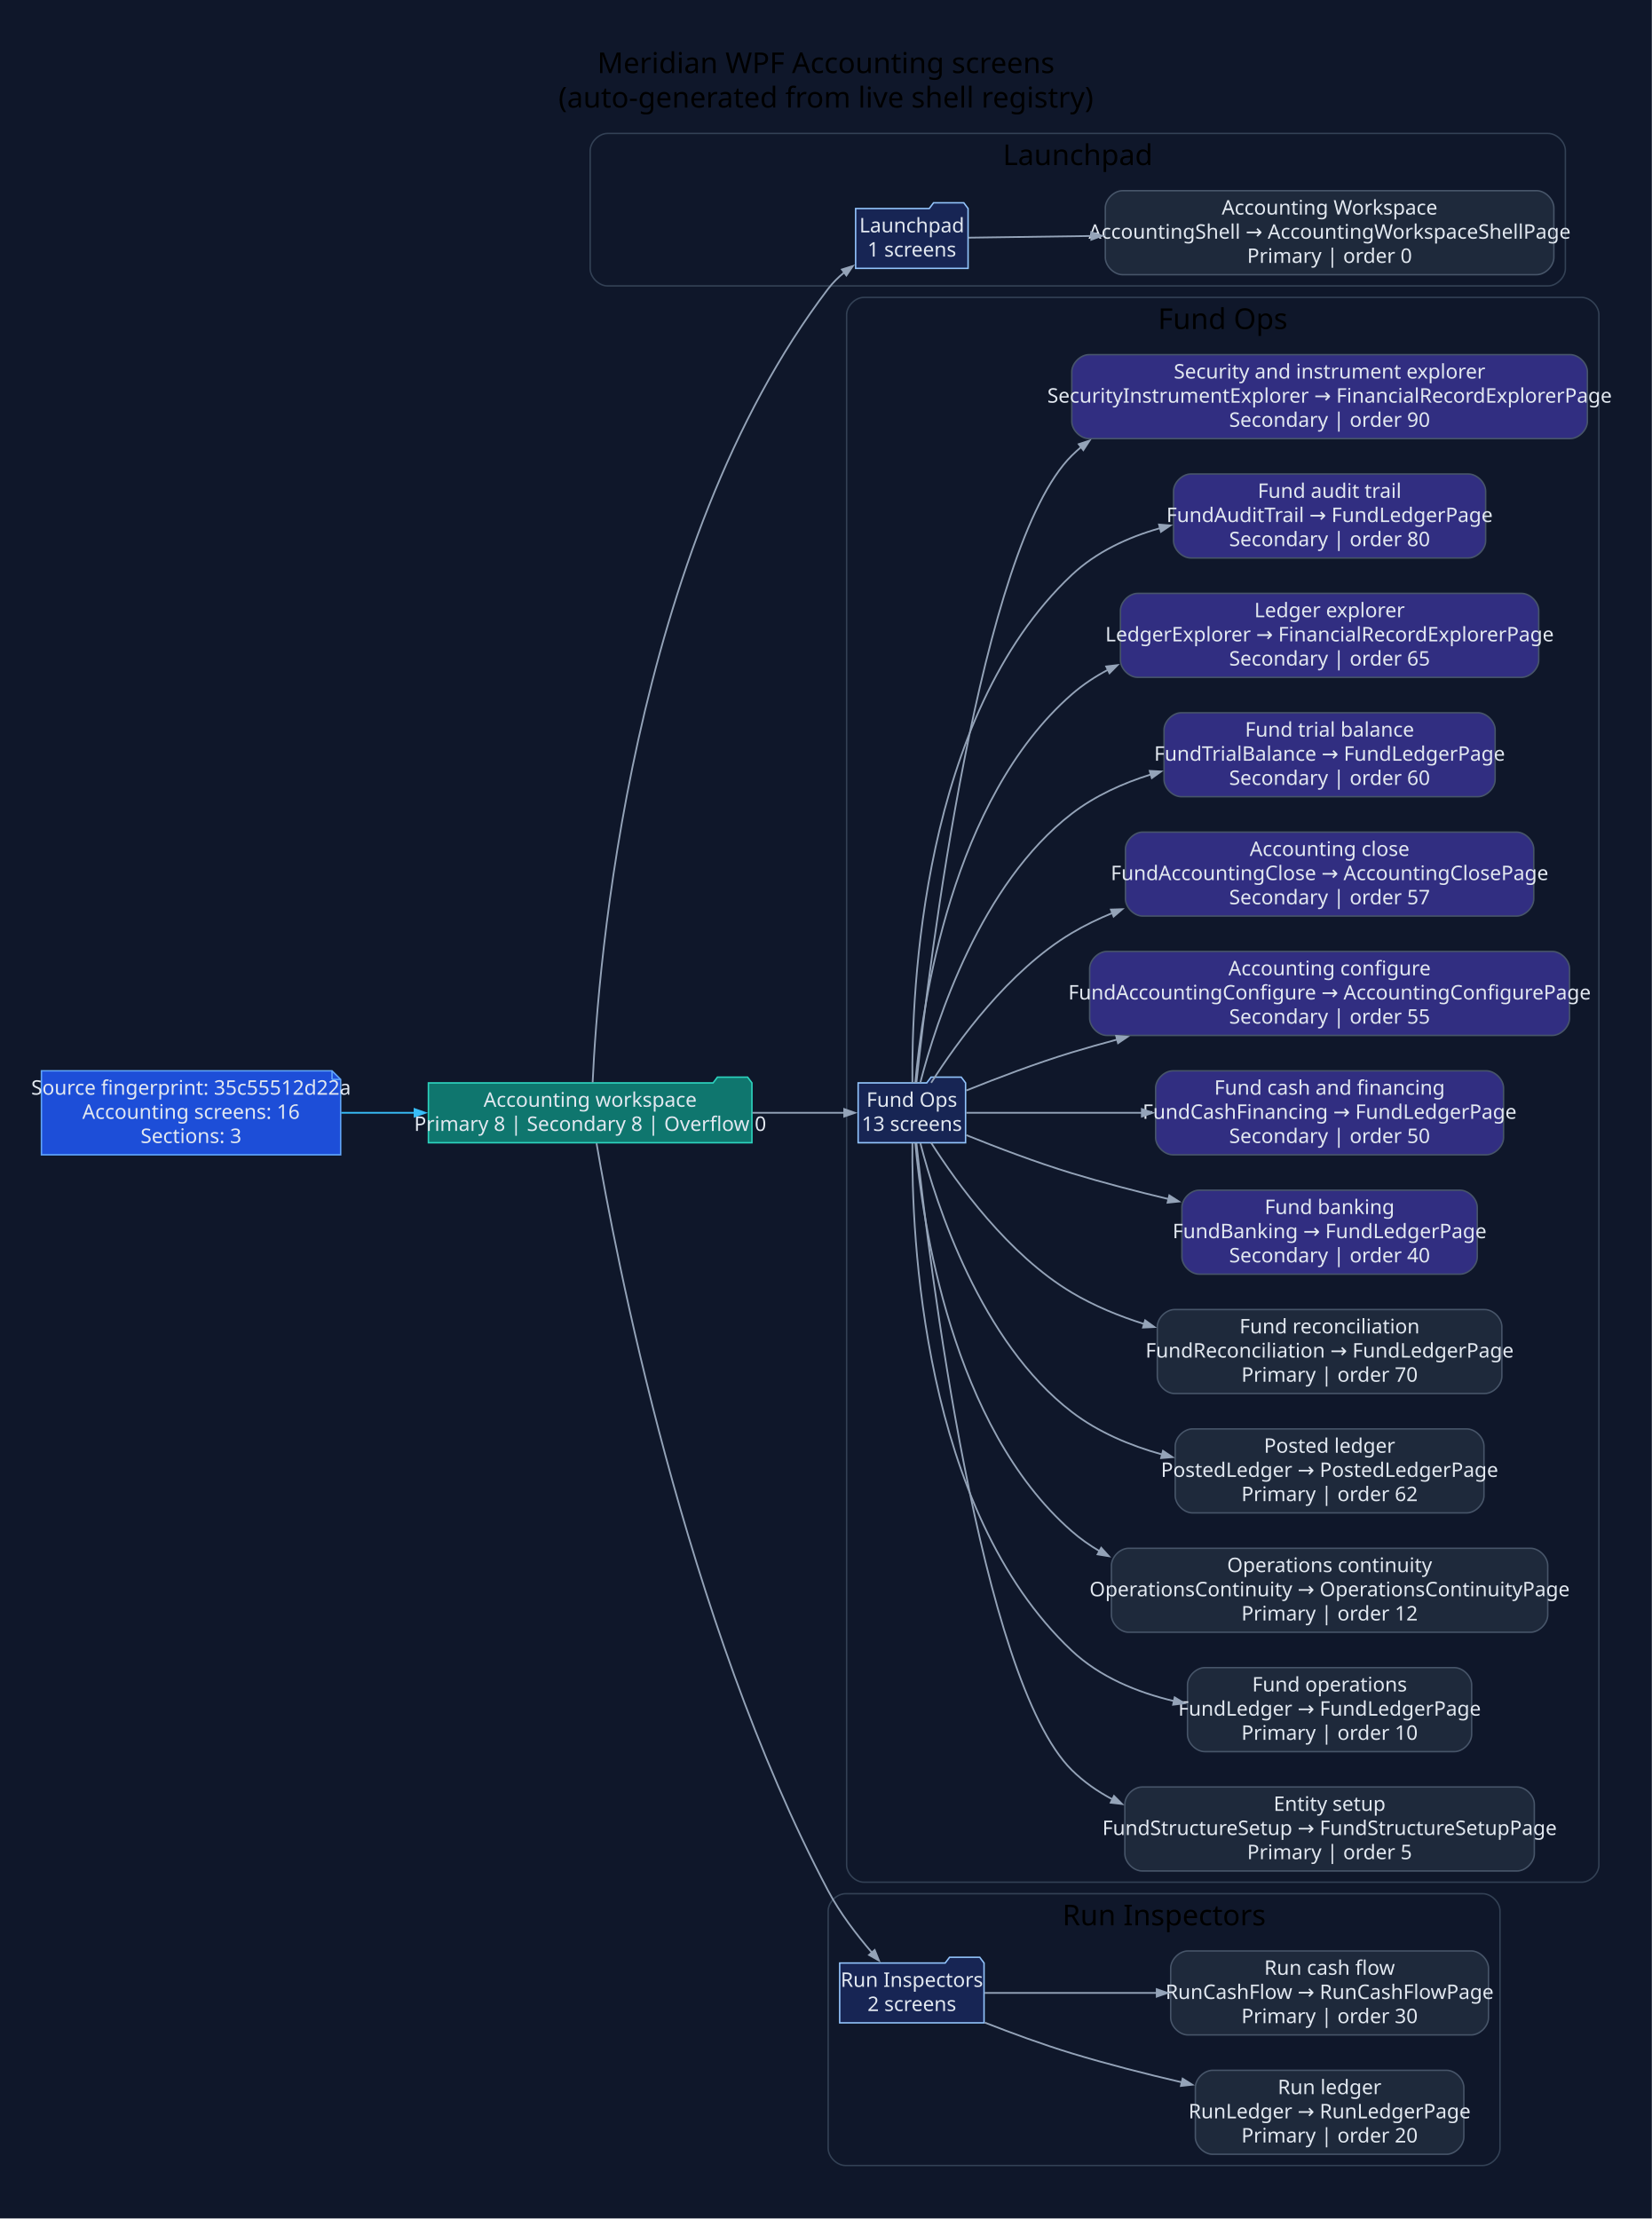
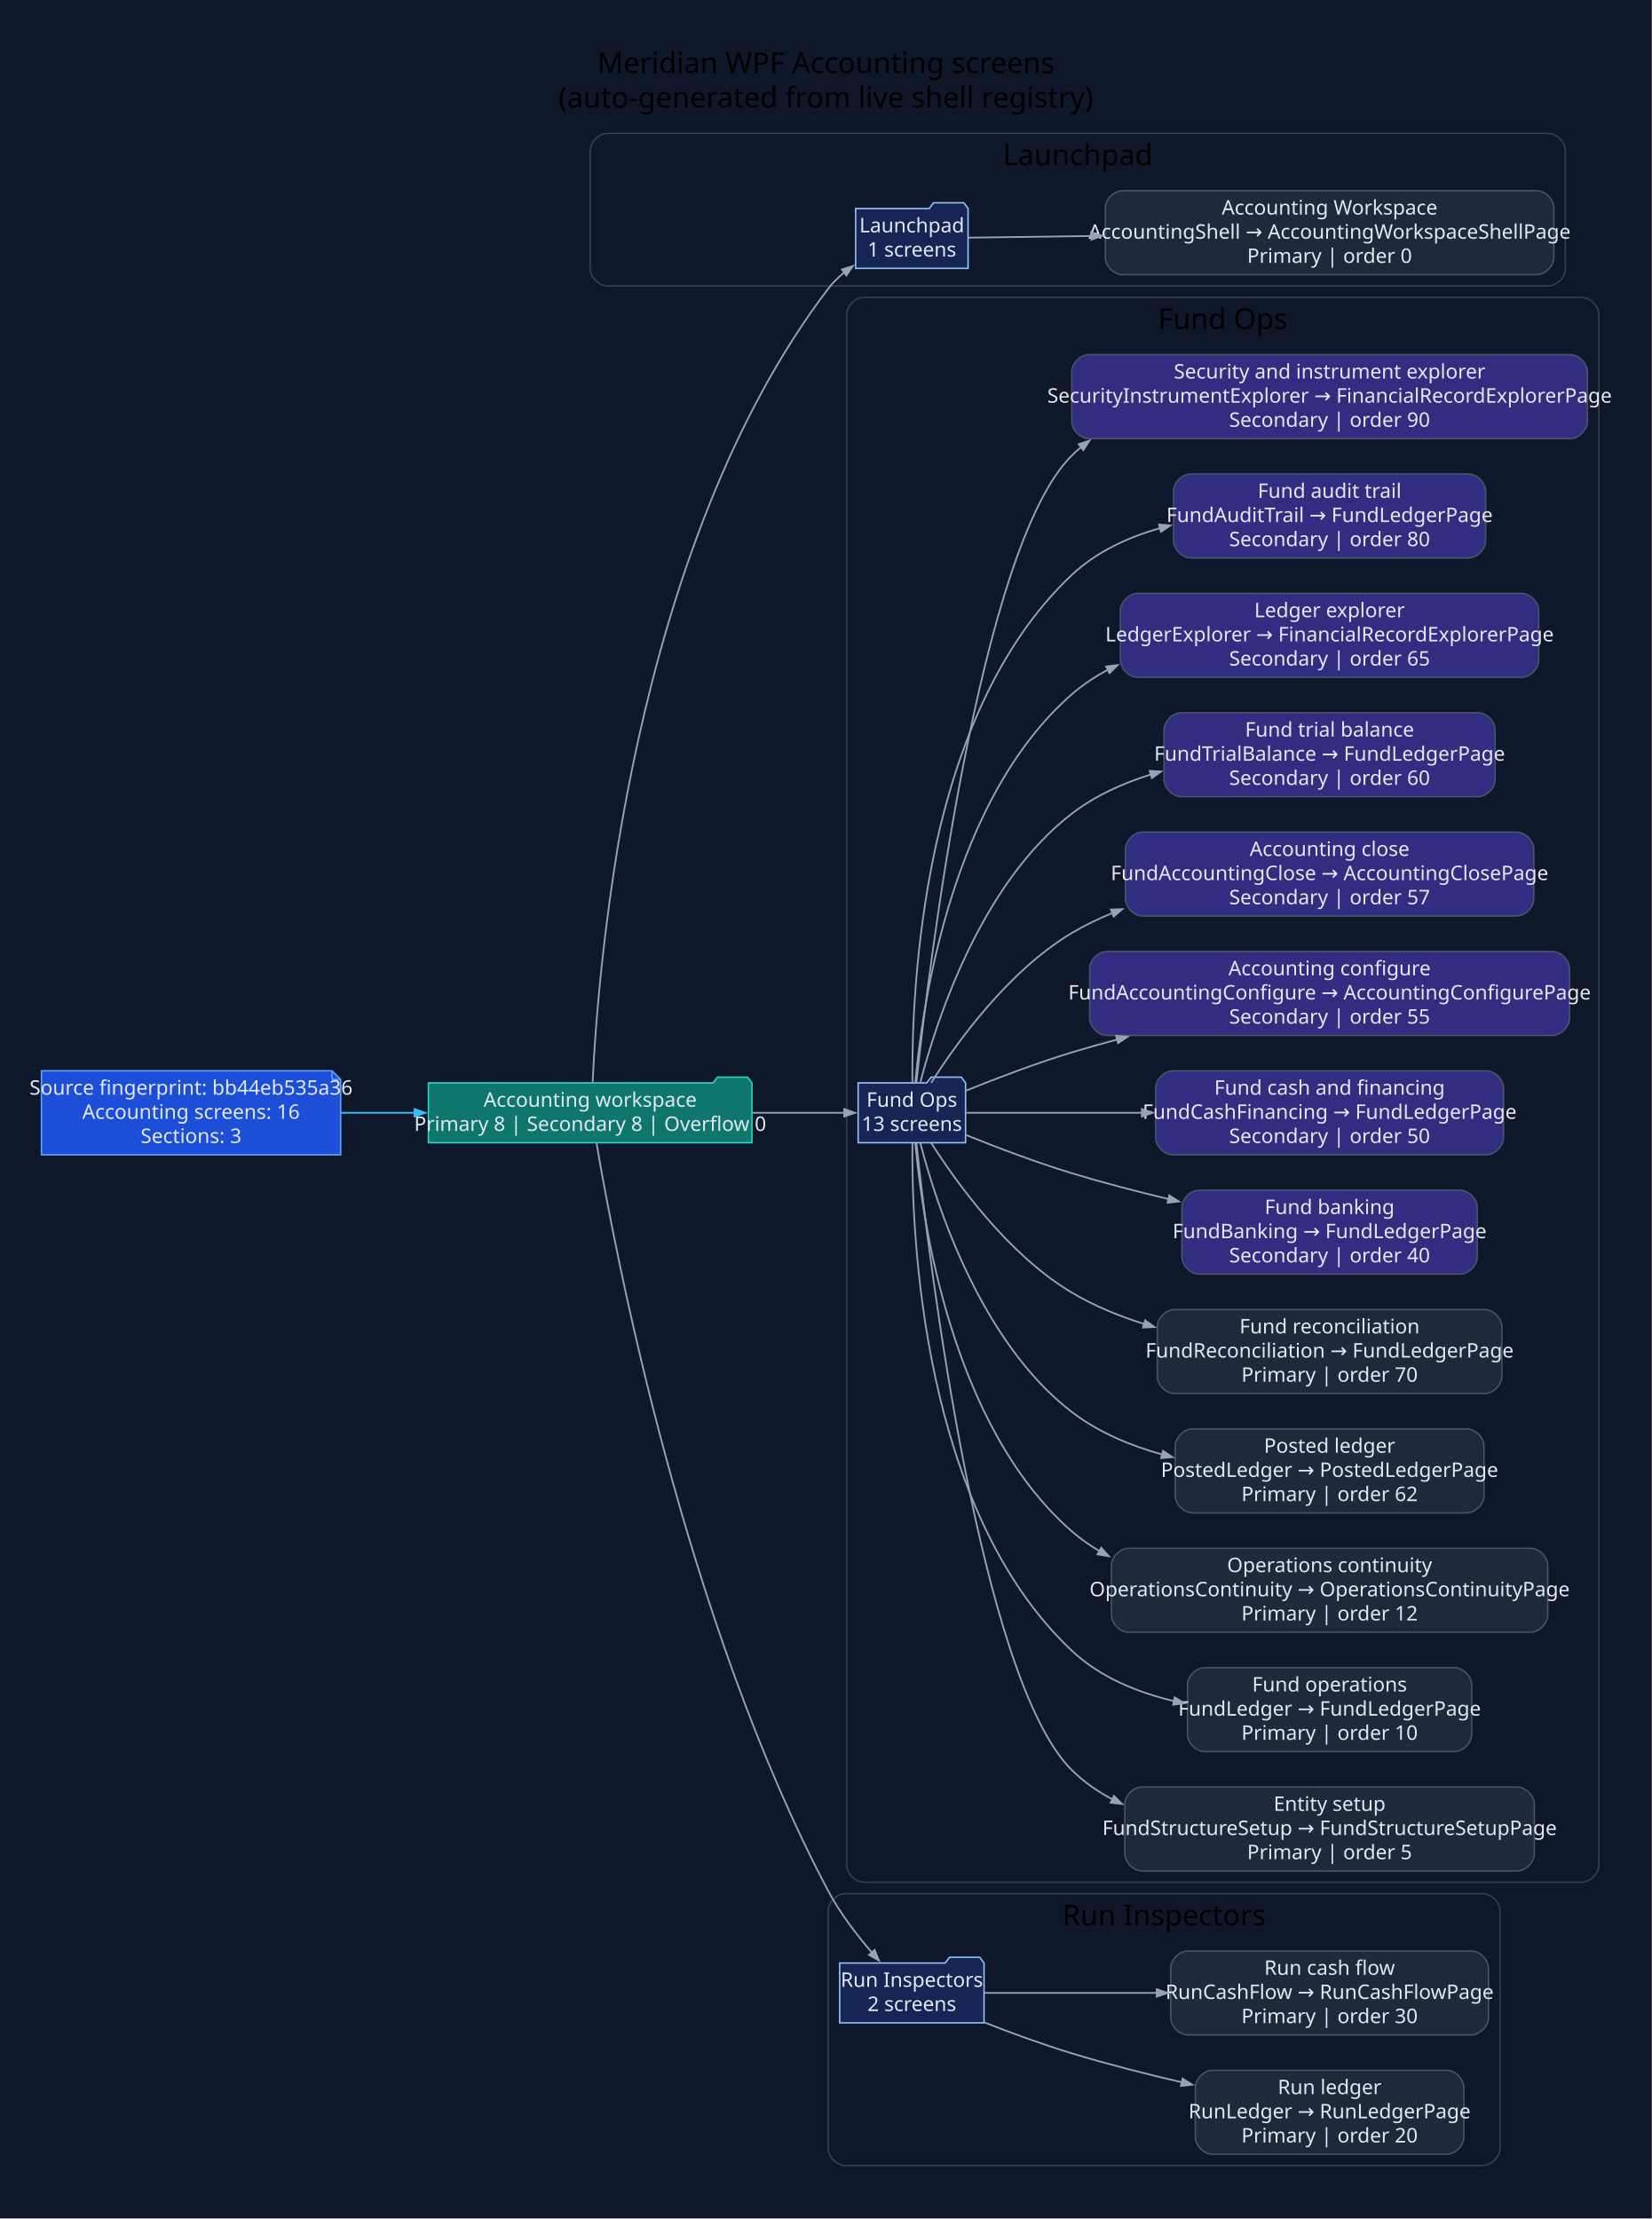
<svg xmlns="http://www.w3.org/2000/svg" width="1148pt" height="1543pt" viewBox="0.00 0.00 1148.00 1543.00">
  <g id="graph0" class="graph" transform="scale(1 1) rotate(0) translate(28.8 1513.8)">
    <polygon fill="#0f172a" stroke="none" points="-28.8,28.8 -28.8,-1513.8 1119.69,-1513.8 1119.69,28.8 -28.8,28.8" />
    <text xml:space="preserve" text-anchor="middle" x="545.45" y="-1463" font-family="Segoe UI" font-size="20.00">Meridian WPF Accounting screens</text>
    <text xml:space="preserve" text-anchor="middle" x="545.45" y="-1439" font-family="Segoe UI" font-size="20.00">(auto-generated from live shell registry)</text>
    <g id="clust1" class="cluster">
      <path fill="#0f172a" stroke="#334155" d="M393.54,-1315C393.54,-1315 1047.58,-1315 1047.58,-1315 1053.58,-1315 1059.58,-1321 1059.58,-1327 1059.58,-1327 1059.58,-1409 1059.58,-1409 1059.58,-1415 1053.58,-1421 1047.58,-1421 1047.58,-1421 393.54,-1421 393.54,-1421 387.54,-1421 381.54,-1415 381.54,-1409 381.54,-1409 381.54,-1327 381.54,-1327 381.54,-1321 387.54,-1315 393.54,-1315" />
      <text xml:space="preserve" text-anchor="middle" x="720.56" y="-1399" font-family="Segoe UI" font-size="20.00">Launchpad</text>
    </g>
    <g id="clust2" class="cluster">
      <path fill="#0f172a" stroke="#334155" d="M571.85,-205C571.85,-205 1070.89,-205 1070.89,-205 1076.89,-205 1082.89,-211 1082.89,-217 1082.89,-217 1082.89,-1295 1082.89,-1295 1082.89,-1301 1076.89,-1307 1070.89,-1307 1070.89,-1307 571.85,-1307 571.85,-1307 565.85,-1307 559.85,-1301 559.85,-1295 559.85,-1295 559.85,-217 559.85,-217 559.85,-211 565.85,-205 571.85,-205" />
      <text xml:space="preserve" text-anchor="middle" x="821.37" y="-1285" font-family="Segoe UI" font-size="20.00">Fund Ops</text>
    </g>
    <g id="clust3" class="cluster">
      <path fill="#0f172a" stroke="#334155" d="M559.01,-8C559.01,-8 1002.12,-8 1002.12,-8 1008.12,-8 1014.12,-14 1014.12,-20 1014.12,-20 1014.12,-185 1014.12,-185 1014.12,-191 1008.12,-197 1002.12,-197 1002.12,-197 559.01,-197 559.01,-197 553.01,-197 547.01,-191 547.01,-185 547.01,-185 547.01,-20 547.01,-20 547.01,-14 553.01,-8 559.01,-8" />
      <text xml:space="preserve" text-anchor="middle" x="780.57" y="-175" font-family="Segoe UI" font-size="20.00">Run Inspectors</text>
    </g>
    <g id="node1" class="node">
      <polygon fill="#1d4ed8" stroke="#60a5fa" points="202.06,-769.2 0,-769.2 0,-710.8 208.06,-710.8 208.06,-763.2 202.06,-769.2" />
      <polyline fill="none" stroke="#60a5fa" points="202.06,-769.2 202.06,-763.2" />
      <polyline fill="none" stroke="#60a5fa" points="208.06,-763.2 202.06,-763.2" />
-       <text xml:space="preserve" text-anchor="middle" x="104.03" y="-752.6" font-family="Segoe UI" font-size="14.00" fill="#e2e8f0">Source fingerprint: 35c55512d22a</text>
+       <text xml:space="preserve" text-anchor="middle" x="104.03" y="-752.6" font-family="Segoe UI" font-size="14.00" fill="#e2e8f0">Source fingerprint: bb44eb535a36</text>
      <text xml:space="preserve" text-anchor="middle" x="104.03" y="-735.8" font-family="Segoe UI" font-size="14.00" fill="#e2e8f0">Accounting screens: 16</text>
      <text xml:space="preserve" text-anchor="middle" x="104.03" y="-719" font-family="Segoe UI" font-size="14.00" fill="#e2e8f0">Sections: 3</text>
    </g>
    <g id="node2" class="node">
      <polygon fill="#0f766e" stroke="#2dd4bf" points="494.01,-760.8 491.01,-764.8 470.01,-764.8 467.01,-760.8 269.06,-760.8 269.06,-719.2 494.01,-719.2 494.01,-760.8" />
      <text xml:space="preserve" text-anchor="middle" x="381.54" y="-744.2" font-family="Segoe UI" font-size="14.00" fill="#e2e8f0">Accounting workspace</text>
      <text xml:space="preserve" text-anchor="middle" x="381.54" y="-727.4" font-family="Segoe UI" font-size="14.00" fill="#e2e8f0">Primary 8 | Secondary 8 | Overflow 0</text>
    </g>
    <g id="edge1" class="edge">
      <path fill="none" stroke="#38bdf8" stroke-width="1.2" d="M208.4,-740C225.18,-740 242.68,-740 259.82,-740" />
      <polygon fill="#38bdf8" stroke="#38bdf8" stroke-width="1.2" points="259.43,-742.63 266.93,-740 259.43,-737.38 259.43,-742.63" />
    </g>
    <g id="node3" class="node">
      <polygon fill="#172554" stroke="#93c5fd" points="644.29,-1368.8 641.29,-1372.8 620.29,-1372.8 617.29,-1368.8 566.1,-1368.8 566.1,-1327.2 644.29,-1327.2 644.29,-1368.8" />
      <text xml:space="preserve" text-anchor="middle" x="605.2" y="-1352.2" font-family="Segoe UI" font-size="14.00" fill="#e2e8f0">Launchpad</text>
      <text xml:space="preserve" text-anchor="middle" x="605.2" y="-1335.4" font-family="Segoe UI" font-size="14.00" fill="#e2e8f0">1 screens</text>
    </g>
    <g id="edge2" class="edge">
      <path fill="none" stroke="#94a3b8" stroke-width="1.2" d="M383.25,-761.15C386.96,-841.53 409.74,-1132.64 547.01,-1313 550.22,-1317.21 554.09,-1321.03 558.29,-1324.47" />
      <polygon fill="#94a3b8" stroke="#94a3b8" stroke-width="1.2" points="556.56,-1326.45 564.15,-1328.81 559.68,-1322.23 556.56,-1326.45" />
    </g>
    <g id="node5" class="node">
      <polygon fill="#172554" stroke="#93c5fd" points="642.55,-760.8 639.55,-764.8 618.55,-764.8 615.55,-760.8 567.85,-760.8 567.85,-719.2 642.55,-719.2 642.55,-760.8" />
      <text xml:space="preserve" text-anchor="middle" x="605.2" y="-744.2" font-family="Segoe UI" font-size="14.00" fill="#e2e8f0">Fund Ops</text>
      <text xml:space="preserve" text-anchor="middle" x="605.2" y="-727.4" font-family="Segoe UI" font-size="14.00" fill="#e2e8f0">13 screens</text>
    </g>
    <g id="edge4" class="edge">
      <path fill="none" stroke="#94a3b8" stroke-width="1.2" d="M494.34,-740C516.98,-740 539.57,-740 558.33,-740" />
      <polygon fill="#94a3b8" stroke="#94a3b8" stroke-width="1.2" points="558.17,-742.63 565.67,-740 558.17,-737.38 558.17,-742.63" />
    </g>
    <g id="node19" class="node">
      <polygon fill="#172554" stroke="#93c5fd" points="655.39,-148.8 652.39,-152.8 631.39,-152.8 628.39,-148.8 555.01,-148.8 555.01,-107.2 655.39,-107.2 655.39,-148.8" />
      <text xml:space="preserve" text-anchor="middle" x="605.2" y="-132.2" font-family="Segoe UI" font-size="14.00" fill="#e2e8f0">Run Inspectors</text>
      <text xml:space="preserve" text-anchor="middle" x="605.2" y="-115.4" font-family="Segoe UI" font-size="14.00" fill="#e2e8f0">2 screens</text>
    </g>
    <g id="edge18" class="edge">
      <path fill="none" stroke="#94a3b8" stroke-width="1.2" d="M385.98,-718.75C398.71,-643.9 447.62,-386.86 547.01,-199 555.11,-183.68 566.75,-168.47 577.41,-156.09" />
      <polygon fill="#94a3b8" stroke="#94a3b8" stroke-width="1.2" points="579.35,-157.86 582.34,-150.5 575.41,-154.39 579.35,-157.86" />
    </g>
    <g id="node4" class="node">
      <path fill="#1e293b" stroke="#475569" d="M1039.58,-1381.2C1039.58,-1381.2 751.7,-1381.2 751.7,-1381.2 745.7,-1381.2 739.7,-1375.2 739.7,-1369.2 739.7,-1369.2 739.7,-1334.8 739.7,-1334.8 739.7,-1328.8 745.7,-1322.8 751.7,-1322.8 751.7,-1322.8 1039.58,-1322.8 1039.58,-1322.8 1045.58,-1322.8 1051.58,-1328.8 1051.58,-1334.8 1051.58,-1334.8 1051.58,-1369.2 1051.58,-1369.2 1051.58,-1375.2 1045.58,-1381.2 1039.58,-1381.2" />
      <text xml:space="preserve" text-anchor="middle" x="895.64" y="-1364.6" font-family="Segoe UI" font-size="14.00" fill="#e2e8f0">Accounting Workspace</text>
      <text xml:space="preserve" text-anchor="middle" x="895.64" y="-1347.8" font-family="Segoe UI" font-size="14.00" fill="#e2e8f0">AccountingShell → AccountingWorkspaceShellPage</text>
      <text xml:space="preserve" text-anchor="middle" x="895.64" y="-1331" font-family="Segoe UI" font-size="14.00" fill="#e2e8f0">Primary | order 0</text>
    </g>
    <g id="edge3" class="edge">
      <path fill="none" stroke="#94a3b8" stroke-width="1.2" d="M644.5,-1348.53C667.33,-1348.85 698.06,-1349.27 730.15,-1349.72" />
      <polygon fill="#94a3b8" stroke="#94a3b8" stroke-width="1.2" points="729.88,-1352.34 737.42,-1349.82 729.95,-1347.09 729.88,-1352.34" />
    </g>
    <g id="node6" class="node">
      <path fill="#1e293b" stroke="#475569" d="M1025.99,-271.2C1025.99,-271.2 765.29,-271.2 765.29,-271.2 759.29,-271.2 753.29,-265.2 753.29,-259.2 753.29,-259.2 753.29,-224.8 753.29,-224.8 753.29,-218.8 759.29,-212.8 765.29,-212.8 765.29,-212.8 1025.99,-212.8 1025.99,-212.8 1031.99,-212.8 1037.99,-218.8 1037.99,-224.8 1037.99,-224.8 1037.99,-259.2 1037.99,-259.2 1037.99,-265.2 1031.99,-271.2 1025.99,-271.2" />
      <text xml:space="preserve" text-anchor="middle" x="895.64" y="-254.6" font-family="Segoe UI" font-size="14.00" fill="#e2e8f0">Entity setup</text>
      <text xml:space="preserve" text-anchor="middle" x="895.64" y="-237.8" font-family="Segoe UI" font-size="14.00" fill="#e2e8f0">FundStructureSetup → FundStructureSetupPage</text>
      <text xml:space="preserve" text-anchor="middle" x="895.64" y="-221" font-family="Segoe UI" font-size="14.00" fill="#e2e8f0">Primary | order 5</text>
    </g>
    <g id="edge5" class="edge">
      <path fill="none" stroke="#94a3b8" stroke-width="1.2" d="M608.37,-718.9C617.14,-637.6 652.64,-346.07 716.39,-283 724.75,-274.72 734.43,-267.98 744.86,-262.51" />
      <polygon fill="#94a3b8" stroke="#94a3b8" stroke-width="1.2" points="745.75,-265 751.35,-259.36 743.45,-260.28 745.75,-265" />
    </g>
    <g id="node7" class="node">
      <path fill="#1e293b" stroke="#475569" d="M982.42,-354.2C982.42,-354.2 808.85,-354.2 808.85,-354.2 802.85,-354.2 796.85,-348.2 796.85,-342.2 796.85,-342.2 796.85,-307.8 796.85,-307.8 796.85,-301.8 802.85,-295.8 808.85,-295.8 808.85,-295.8 982.42,-295.8 982.42,-295.8 988.42,-295.8 994.42,-301.8 994.42,-307.8 994.42,-307.8 994.42,-342.2 994.42,-342.2 994.42,-348.2 988.42,-354.2 982.42,-354.2" />
      <text xml:space="preserve" text-anchor="middle" x="895.64" y="-337.6" font-family="Segoe UI" font-size="14.00" fill="#e2e8f0">Fund operations</text>
      <text xml:space="preserve" text-anchor="middle" x="895.64" y="-320.8" font-family="Segoe UI" font-size="14.00" fill="#e2e8f0">FundLedger → FundLedgerPage</text>
      <text xml:space="preserve" text-anchor="middle" x="895.64" y="-304" font-family="Segoe UI" font-size="14.00" fill="#e2e8f0">Primary | order 10</text>
    </g>
    <g id="edge6" class="edge">
      <path fill="none" stroke="#94a3b8" stroke-width="1.2" d="M605.58,-718.92C604.93,-655.39 612.14,-464.13 716.39,-366 735.81,-347.72 761.68,-337.02 787.67,-330.89" />
      <polygon fill="#94a3b8" stroke="#94a3b8" stroke-width="1.2" points="787.93,-333.52 794.71,-329.37 786.82,-328.39 787.93,-333.52" />
    </g>
    <g id="node8" class="node">
      <path fill="#1e293b" stroke="#475569" d="M1035.32,-437.2C1035.32,-437.2 755.96,-437.2 755.96,-437.2 749.96,-437.2 743.96,-431.2 743.96,-425.2 743.96,-425.2 743.96,-390.8 743.96,-390.8 743.96,-384.8 749.96,-378.8 755.96,-378.8 755.96,-378.8 1035.32,-378.8 1035.32,-378.8 1041.32,-378.8 1047.32,-384.8 1047.32,-390.8 1047.32,-390.8 1047.32,-425.2 1047.32,-425.2 1047.32,-431.2 1041.32,-437.2 1035.32,-437.2" />
      <text xml:space="preserve" text-anchor="middle" x="895.64" y="-420.6" font-family="Segoe UI" font-size="14.00" fill="#e2e8f0">Operations continuity</text>
      <text xml:space="preserve" text-anchor="middle" x="895.64" y="-403.8" font-family="Segoe UI" font-size="14.00" fill="#e2e8f0">OperationsContinuity → OperationsContinuityPage</text>
      <text xml:space="preserve" text-anchor="middle" x="895.64" y="-387" font-family="Segoe UI" font-size="14.00" fill="#e2e8f0">Primary | order 12</text>
    </g>
    <g id="edge7" class="edge">
      <path fill="none" stroke="#94a3b8" stroke-width="1.2" d="M607.6,-719.02C612.38,-665.31 632.74,-521.99 716.39,-449 722.32,-443.82 728.77,-439.26 735.6,-435.25" />
      <polygon fill="#94a3b8" stroke="#94a3b8" stroke-width="1.2" points="736.85,-437.56 742.17,-431.66 734.33,-432.95 736.85,-437.56" />
    </g>
    <g id="node9" class="node">
      <path fill="#1e293b" stroke="#475569" d="M990.98,-520.2C990.98,-520.2 800.3,-520.2 800.3,-520.2 794.3,-520.2 788.3,-514.2 788.3,-508.2 788.3,-508.2 788.3,-473.8 788.3,-473.8 788.3,-467.8 794.3,-461.8 800.3,-461.8 800.3,-461.8 990.98,-461.8 990.98,-461.8 996.98,-461.8 1002.98,-467.8 1002.98,-473.8 1002.98,-473.8 1002.98,-508.2 1002.98,-508.2 1002.98,-514.2 996.98,-520.2 990.98,-520.2" />
      <text xml:space="preserve" text-anchor="middle" x="895.64" y="-503.6" font-family="Segoe UI" font-size="14.00" fill="#e2e8f0">Posted ledger</text>
      <text xml:space="preserve" text-anchor="middle" x="895.64" y="-486.8" font-family="Segoe UI" font-size="14.00" fill="#e2e8f0">PostedLedger → PostedLedgerPage</text>
      <text xml:space="preserve" text-anchor="middle" x="895.64" y="-470" font-family="Segoe UI" font-size="14.00" fill="#e2e8f0">Primary | order 62</text>
    </g>
    <g id="edge8" class="edge">
      <path fill="none" stroke="#94a3b8" stroke-width="1.2" d="M611.13,-718.79C622.17,-676.3 653.02,-580.66 716.39,-532 734.62,-518 756.79,-508.64 779.22,-502.41" />
      <polygon fill="#94a3b8" stroke="#94a3b8" stroke-width="1.2" points="779.8,-504.97 786.4,-500.55 778.48,-499.89 779.8,-504.97" />
    </g>
    <g id="node10" class="node">
      <path fill="#1e293b" stroke="#475569" d="M1003.42,-603.2C1003.42,-603.2 787.85,-603.2 787.85,-603.2 781.85,-603.2 775.85,-597.2 775.85,-591.2 775.85,-591.2 775.85,-556.8 775.85,-556.8 775.85,-550.8 781.85,-544.8 787.85,-544.8 787.85,-544.8 1003.42,-544.8 1003.42,-544.8 1009.42,-544.8 1015.42,-550.8 1015.42,-556.8 1015.42,-556.8 1015.42,-591.2 1015.42,-591.2 1015.42,-597.2 1009.42,-603.2 1003.42,-603.2" />
      <text xml:space="preserve" text-anchor="middle" x="895.64" y="-586.6" font-family="Segoe UI" font-size="14.00" fill="#e2e8f0">Fund reconciliation</text>
      <text xml:space="preserve" text-anchor="middle" x="895.64" y="-569.8" font-family="Segoe UI" font-size="14.00" fill="#e2e8f0">FundReconciliation → FundLedgerPage</text>
      <text xml:space="preserve" text-anchor="middle" x="895.64" y="-553" font-family="Segoe UI" font-size="14.00" fill="#e2e8f0">Primary | order 70</text>
    </g>
    <g id="edge9" class="edge">
      <path fill="none" stroke="#94a3b8" stroke-width="1.2" d="M618.63,-719.12C636.56,-690.93 672.39,-641.2 716.39,-615 731.86,-605.78 749.23,-598.64 766.89,-593.1" />
      <polygon fill="#94a3b8" stroke="#94a3b8" stroke-width="1.2" points="767.4,-595.69 773.84,-591.03 765.9,-590.66 767.4,-595.69" />
    </g>
    <g id="node11" class="node">
      <path fill="#312e81" stroke="#475569" d="M986.32,-686.2C986.32,-686.2 804.96,-686.2 804.96,-686.2 798.96,-686.2 792.96,-680.2 792.96,-674.2 792.96,-674.2 792.96,-639.8 792.96,-639.8 792.96,-633.8 798.96,-627.8 804.96,-627.8 804.96,-627.8 986.32,-627.8 986.32,-627.8 992.32,-627.8 998.32,-633.8 998.32,-639.8 998.32,-639.8 998.32,-674.2 998.32,-674.2 998.32,-680.2 992.32,-686.2 986.32,-686.2" />
      <text xml:space="preserve" text-anchor="middle" x="895.64" y="-669.6" font-family="Segoe UI" font-size="14.00" fill="#e2e8f0">Fund banking</text>
      <text xml:space="preserve" text-anchor="middle" x="895.64" y="-652.8" font-family="Segoe UI" font-size="14.00" fill="#e2e8f0">FundBanking → FundLedgerPage</text>
      <text xml:space="preserve" text-anchor="middle" x="895.64" y="-636" font-family="Segoe UI" font-size="14.00" fill="#e2e8f0">Secondary | order 40</text>
    </g>
    <g id="edge10" class="edge">
      <path fill="none" stroke="#94a3b8" stroke-width="1.2" d="M642.99,-724.51C664.2,-715.96 691.51,-705.56 716.39,-698 737.98,-691.44 761.32,-685.36 783.77,-680" />
      <polygon fill="#94a3b8" stroke="#94a3b8" stroke-width="1.2" points="784.2,-682.6 790.89,-678.32 782.99,-677.49 784.2,-682.6" />
    </g>
    <g id="node12" class="node">
      <path fill="#312e81" stroke="#475569" d="M1004.6,-769.2C1004.6,-769.2 786.68,-769.2 786.68,-769.2 780.68,-769.2 774.68,-763.2 774.68,-757.2 774.68,-757.2 774.68,-722.8 774.68,-722.8 774.68,-716.8 780.68,-710.8 786.68,-710.8 786.68,-710.8 1004.6,-710.8 1004.6,-710.8 1010.6,-710.8 1016.6,-716.8 1016.6,-722.8 1016.6,-722.8 1016.6,-757.2 1016.6,-757.2 1016.6,-763.2 1010.6,-769.2 1004.6,-769.2" />
      <text xml:space="preserve" text-anchor="middle" x="895.64" y="-752.6" font-family="Segoe UI" font-size="14.00" fill="#e2e8f0">Fund cash and financing</text>
      <text xml:space="preserve" text-anchor="middle" x="895.64" y="-735.8" font-family="Segoe UI" font-size="14.00" fill="#e2e8f0">FundCashFinancing → FundLedgerPage</text>
      <text xml:space="preserve" text-anchor="middle" x="895.64" y="-719" font-family="Segoe UI" font-size="14.00" fill="#e2e8f0">Secondary | order 50</text>
    </g>
    <g id="edge11" class="edge">
      <path fill="none" stroke="#94a3b8" stroke-width="1.2" d="M643.02,-740C674.14,-740 720.64,-740 765.24,-740" />
      <polygon fill="#94a3b8" stroke="#94a3b8" stroke-width="1.2" points="765.11,-742.63 772.61,-740 765.11,-737.38 765.11,-742.63" />
    </g>
    <g id="node13" class="node">
      <path fill="#312e81" stroke="#475569" d="M1050.47,-852.2C1050.47,-852.2 740.81,-852.2 740.81,-852.2 734.81,-852.2 728.81,-846.2 728.81,-840.2 728.81,-840.2 728.81,-805.8 728.81,-805.8 728.81,-799.8 734.81,-793.8 740.81,-793.8 740.81,-793.8 1050.47,-793.8 1050.47,-793.8 1056.47,-793.8 1062.47,-799.8 1062.47,-805.8 1062.47,-805.8 1062.47,-840.2 1062.47,-840.2 1062.47,-846.2 1056.47,-852.2 1050.47,-852.2" />
      <text xml:space="preserve" text-anchor="middle" x="895.64" y="-835.6" font-family="Segoe UI" font-size="14.00" fill="#e2e8f0">Accounting configure</text>
      <text xml:space="preserve" text-anchor="middle" x="895.64" y="-818.8" font-family="Segoe UI" font-size="14.00" fill="#e2e8f0">FundAccountingConfigure → AccountingConfigurePage</text>
      <text xml:space="preserve" text-anchor="middle" x="895.64" y="-802" font-family="Segoe UI" font-size="14.00" fill="#e2e8f0">Secondary | order 55</text>
    </g>
    <g id="edge12" class="edge">
      <path fill="none" stroke="#94a3b8" stroke-width="1.2" d="M642.99,-755.49C664.2,-764.04 691.51,-774.44 716.39,-782 726.69,-785.13 737.4,-788.16 748.22,-791.04" />
      <polygon fill="#94a3b8" stroke="#94a3b8" stroke-width="1.2" points="747.24,-793.5 755.16,-792.87 748.57,-788.42 747.24,-793.5" />
    </g>
    <g id="node14" class="node">
      <path fill="#312e81" stroke="#475569" d="M1025.6,-935.2C1025.6,-935.2 765.68,-935.2 765.68,-935.2 759.68,-935.2 753.68,-929.2 753.68,-923.2 753.68,-923.2 753.68,-888.8 753.68,-888.8 753.68,-882.8 759.68,-876.8 765.68,-876.8 765.68,-876.8 1025.6,-876.8 1025.6,-876.8 1031.6,-876.8 1037.6,-882.8 1037.6,-888.8 1037.6,-888.8 1037.6,-923.2 1037.6,-923.2 1037.6,-929.2 1031.6,-935.2 1025.6,-935.2" />
      <text xml:space="preserve" text-anchor="middle" x="895.64" y="-918.6" font-family="Segoe UI" font-size="14.00" fill="#e2e8f0">Accounting close</text>
      <text xml:space="preserve" text-anchor="middle" x="895.64" y="-901.8" font-family="Segoe UI" font-size="14.00" fill="#e2e8f0">FundAccountingClose → AccountingClosePage</text>
      <text xml:space="preserve" text-anchor="middle" x="895.64" y="-885" font-family="Segoe UI" font-size="14.00" fill="#e2e8f0">Secondary | order 57</text>
    </g>
    <g id="edge13" class="edge">
      <path fill="none" stroke="#94a3b8" stroke-width="1.2" d="M618.63,-760.88C636.56,-789.07 672.39,-838.8 716.39,-865 725.34,-870.33 734.92,-874.97 744.83,-879.01" />
      <polygon fill="#94a3b8" stroke="#94a3b8" stroke-width="1.2" points="743.59,-881.34 751.53,-881.6 745.49,-876.44 743.59,-881.34" />
    </g>
    <g id="node15" class="node">
      <path fill="#312e81" stroke="#475569" d="M998.75,-1018.2C998.75,-1018.2 792.53,-1018.2 792.53,-1018.2 786.53,-1018.2 780.53,-1012.2 780.53,-1006.2 780.53,-1006.2 780.53,-971.8 780.53,-971.8 780.53,-965.8 786.53,-959.8 792.53,-959.8 792.53,-959.8 998.75,-959.8 998.75,-959.8 1004.75,-959.8 1010.75,-965.8 1010.75,-971.8 1010.75,-971.8 1010.75,-1006.2 1010.75,-1006.2 1010.75,-1012.2 1004.75,-1018.2 998.75,-1018.2" />
      <text xml:space="preserve" text-anchor="middle" x="895.64" y="-1001.6" font-family="Segoe UI" font-size="14.00" fill="#e2e8f0">Fund trial balance</text>
      <text xml:space="preserve" text-anchor="middle" x="895.64" y="-984.8" font-family="Segoe UI" font-size="14.00" fill="#e2e8f0">FundTrialBalance → FundLedgerPage</text>
      <text xml:space="preserve" text-anchor="middle" x="895.64" y="-968" font-family="Segoe UI" font-size="14.00" fill="#e2e8f0">Secondary | order 60</text>
    </g>
    <g id="edge14" class="edge">
      <path fill="none" stroke="#94a3b8" stroke-width="1.2" d="M611.13,-761.21C622.17,-803.7 653.02,-899.34 716.39,-948 732.51,-960.38 751.72,-969.14 771.46,-975.3" />
      <polygon fill="#94a3b8" stroke="#94a3b8" stroke-width="1.2" points="770.57,-977.78 778.51,-977.36 772.05,-972.74 770.57,-977.78" />
    </g>
    <g id="node16" class="node">
      <path fill="#312e81" stroke="#475569" d="M1029.06,-1101.2C1029.06,-1101.2 762.22,-1101.2 762.22,-1101.2 756.22,-1101.2 750.22,-1095.2 750.22,-1089.2 750.22,-1089.2 750.22,-1054.8 750.22,-1054.8 750.22,-1048.8 756.22,-1042.8 762.22,-1042.8 762.22,-1042.8 1029.06,-1042.8 1029.06,-1042.8 1035.06,-1042.8 1041.06,-1048.8 1041.06,-1054.8 1041.06,-1054.8 1041.06,-1089.2 1041.06,-1089.2 1041.06,-1095.2 1035.06,-1101.2 1029.06,-1101.2" />
      <text xml:space="preserve" text-anchor="middle" x="895.64" y="-1084.6" font-family="Segoe UI" font-size="14.00" fill="#e2e8f0">Ledger explorer</text>
      <text xml:space="preserve" text-anchor="middle" x="895.64" y="-1067.8" font-family="Segoe UI" font-size="14.00" fill="#e2e8f0">LedgerExplorer → FinancialRecordExplorerPage</text>
      <text xml:space="preserve" text-anchor="middle" x="895.64" y="-1051" font-family="Segoe UI" font-size="14.00" fill="#e2e8f0">Secondary | order 65</text>
    </g>
    <g id="edge15" class="edge">
      <path fill="none" stroke="#94a3b8" stroke-width="1.2" d="M607.6,-760.98C612.38,-814.69 632.74,-958.01 716.39,-1031 724.07,-1037.7 732.62,-1043.37 741.71,-1048.15" />
      <polygon fill="#94a3b8" stroke="#94a3b8" stroke-width="1.2" points="740.31,-1050.39 748.2,-1051.33 742.62,-1045.67 740.31,-1050.39" />
    </g>
    <g id="node17" class="node">
      <path fill="#312e81" stroke="#475569" d="M992.15,-1184.2C992.15,-1184.2 799.13,-1184.2 799.13,-1184.2 793.13,-1184.2 787.13,-1178.2 787.13,-1172.2 787.13,-1172.2 787.13,-1137.8 787.13,-1137.8 787.13,-1131.8 793.13,-1125.8 799.13,-1125.8 799.13,-1125.8 992.15,-1125.8 992.15,-1125.8 998.15,-1125.8 1004.15,-1131.8 1004.15,-1137.8 1004.15,-1137.8 1004.15,-1172.2 1004.15,-1172.2 1004.15,-1178.2 998.15,-1184.2 992.15,-1184.2" />
      <text xml:space="preserve" text-anchor="middle" x="895.64" y="-1167.6" font-family="Segoe UI" font-size="14.00" fill="#e2e8f0">Fund audit trail</text>
      <text xml:space="preserve" text-anchor="middle" x="895.64" y="-1150.8" font-family="Segoe UI" font-size="14.00" fill="#e2e8f0">FundAuditTrail → FundLedgerPage</text>
      <text xml:space="preserve" text-anchor="middle" x="895.64" y="-1134" font-family="Segoe UI" font-size="14.00" fill="#e2e8f0">Secondary | order 80</text>
    </g>
    <g id="edge16" class="edge">
      <path fill="none" stroke="#94a3b8" stroke-width="1.2" d="M605.58,-761.08C604.93,-824.61 612.14,-1015.87 716.39,-1114 733.33,-1129.95 755.18,-1140.13 777.73,-1146.53" />
      <polygon fill="#94a3b8" stroke="#94a3b8" stroke-width="1.2" points="777.06,-1149.07 784.98,-1148.43 778.39,-1143.99 777.06,-1149.07" />
    </g>
    <g id="node18" class="node">
      <path fill="#312e81" stroke="#475569" d="M1062.89,-1267.2C1062.89,-1267.2 728.39,-1267.2 728.39,-1267.2 722.39,-1267.2 716.39,-1261.2 716.39,-1255.2 716.39,-1255.2 716.39,-1220.8 716.39,-1220.8 716.39,-1214.8 722.39,-1208.8 728.39,-1208.8 728.39,-1208.8 1062.89,-1208.8 1062.89,-1208.8 1068.89,-1208.8 1074.89,-1214.8 1074.89,-1220.8 1074.89,-1220.8 1074.89,-1255.2 1074.89,-1255.2 1074.89,-1261.2 1068.89,-1267.2 1062.89,-1267.2" />
      <text xml:space="preserve" text-anchor="middle" x="895.64" y="-1250.6" font-family="Segoe UI" font-size="14.00" fill="#e2e8f0">Security and instrument explorer</text>
      <text xml:space="preserve" text-anchor="middle" x="895.64" y="-1233.8" font-family="Segoe UI" font-size="14.00" fill="#e2e8f0">SecurityInstrumentExplorer → FinancialRecordExplorerPage</text>
      <text xml:space="preserve" text-anchor="middle" x="895.64" y="-1217" font-family="Segoe UI" font-size="14.00" fill="#e2e8f0">Secondary | order 90</text>
    </g>
    <g id="edge17" class="edge">
      <path fill="none" stroke="#94a3b8" stroke-width="1.2" d="M608.37,-761.1C617.14,-842.4 652.64,-1133.93 716.39,-1197 718.53,-1199.12 720.76,-1201.14 723.07,-1203.07" />
      <polygon fill="#94a3b8" stroke="#94a3b8" stroke-width="1.2" points="721.23,-1204.96 728.77,-1207.45 724.42,-1200.8 721.23,-1204.96" />
    </g>
    <g id="node20" class="node">
      <path fill="#1e293b" stroke="#475569" d="M976.98,-74.2C976.98,-74.2 814.3,-74.2 814.3,-74.2 808.3,-74.2 802.3,-68.2 802.3,-62.2 802.3,-62.2 802.3,-27.8 802.3,-27.8 802.3,-21.8 808.3,-15.8 814.3,-15.8 814.3,-15.8 976.98,-15.8 976.98,-15.8 982.98,-15.8 988.98,-21.8 988.98,-27.8 988.98,-27.8 988.98,-62.2 988.98,-62.2 988.98,-68.2 982.98,-74.2 976.98,-74.2" />
      <text xml:space="preserve" text-anchor="middle" x="895.64" y="-57.6" font-family="Segoe UI" font-size="14.00" fill="#e2e8f0">Run ledger</text>
      <text xml:space="preserve" text-anchor="middle" x="895.64" y="-40.8" font-family="Segoe UI" font-size="14.00" fill="#e2e8f0">RunLedger → RunLedgerPage</text>
      <text xml:space="preserve" text-anchor="middle" x="895.64" y="-24" font-family="Segoe UI" font-size="14.00" fill="#e2e8f0">Primary | order 20</text>
    </g>
    <g id="edge19" class="edge">
      <path fill="none" stroke="#94a3b8" stroke-width="1.2" d="M655.88,-107.39C674.64,-100.05 696.31,-92.1 716.39,-86 740.98,-78.52 767.85,-71.67 793.09,-65.81" />
      <polygon fill="#94a3b8" stroke="#94a3b8" stroke-width="1.2" points="793.45,-68.42 800.17,-64.18 792.27,-63.3 793.45,-68.42" />
    </g>
    <g id="node21" class="node">
      <path fill="#1e293b" stroke="#475569" d="M994.12,-157.2C994.12,-157.2 797.16,-157.2 797.16,-157.2 791.16,-157.2 785.16,-151.2 785.16,-145.2 785.16,-145.2 785.16,-110.8 785.16,-110.8 785.16,-104.8 791.16,-98.8 797.16,-98.8 797.16,-98.8 994.12,-98.8 994.12,-98.8 1000.12,-98.8 1006.12,-104.8 1006.12,-110.8 1006.12,-110.8 1006.12,-145.2 1006.12,-145.2 1006.12,-151.2 1000.12,-157.2 994.12,-157.2" />
      <text xml:space="preserve" text-anchor="middle" x="895.64" y="-140.6" font-family="Segoe UI" font-size="14.00" fill="#e2e8f0">Run cash flow</text>
      <text xml:space="preserve" text-anchor="middle" x="895.64" y="-123.8" font-family="Segoe UI" font-size="14.00" fill="#e2e8f0">RunCashFlow → RunCashFlowPage</text>
      <text xml:space="preserve" text-anchor="middle" x="895.64" y="-107" font-family="Segoe UI" font-size="14.00" fill="#e2e8f0">Primary | order 30</text>
    </g>
    <g id="edge20" class="edge">
      <path fill="none" stroke="#94a3b8" stroke-width="1.2" d="M655.78,-128C688.8,-128 733.66,-128 775.59,-128" />
      <polygon fill="#94a3b8" stroke="#94a3b8" stroke-width="1.2" points="775.45,-130.63 782.95,-128 775.45,-125.38 775.45,-130.63" />
    </g>
  </g>
</svg>
